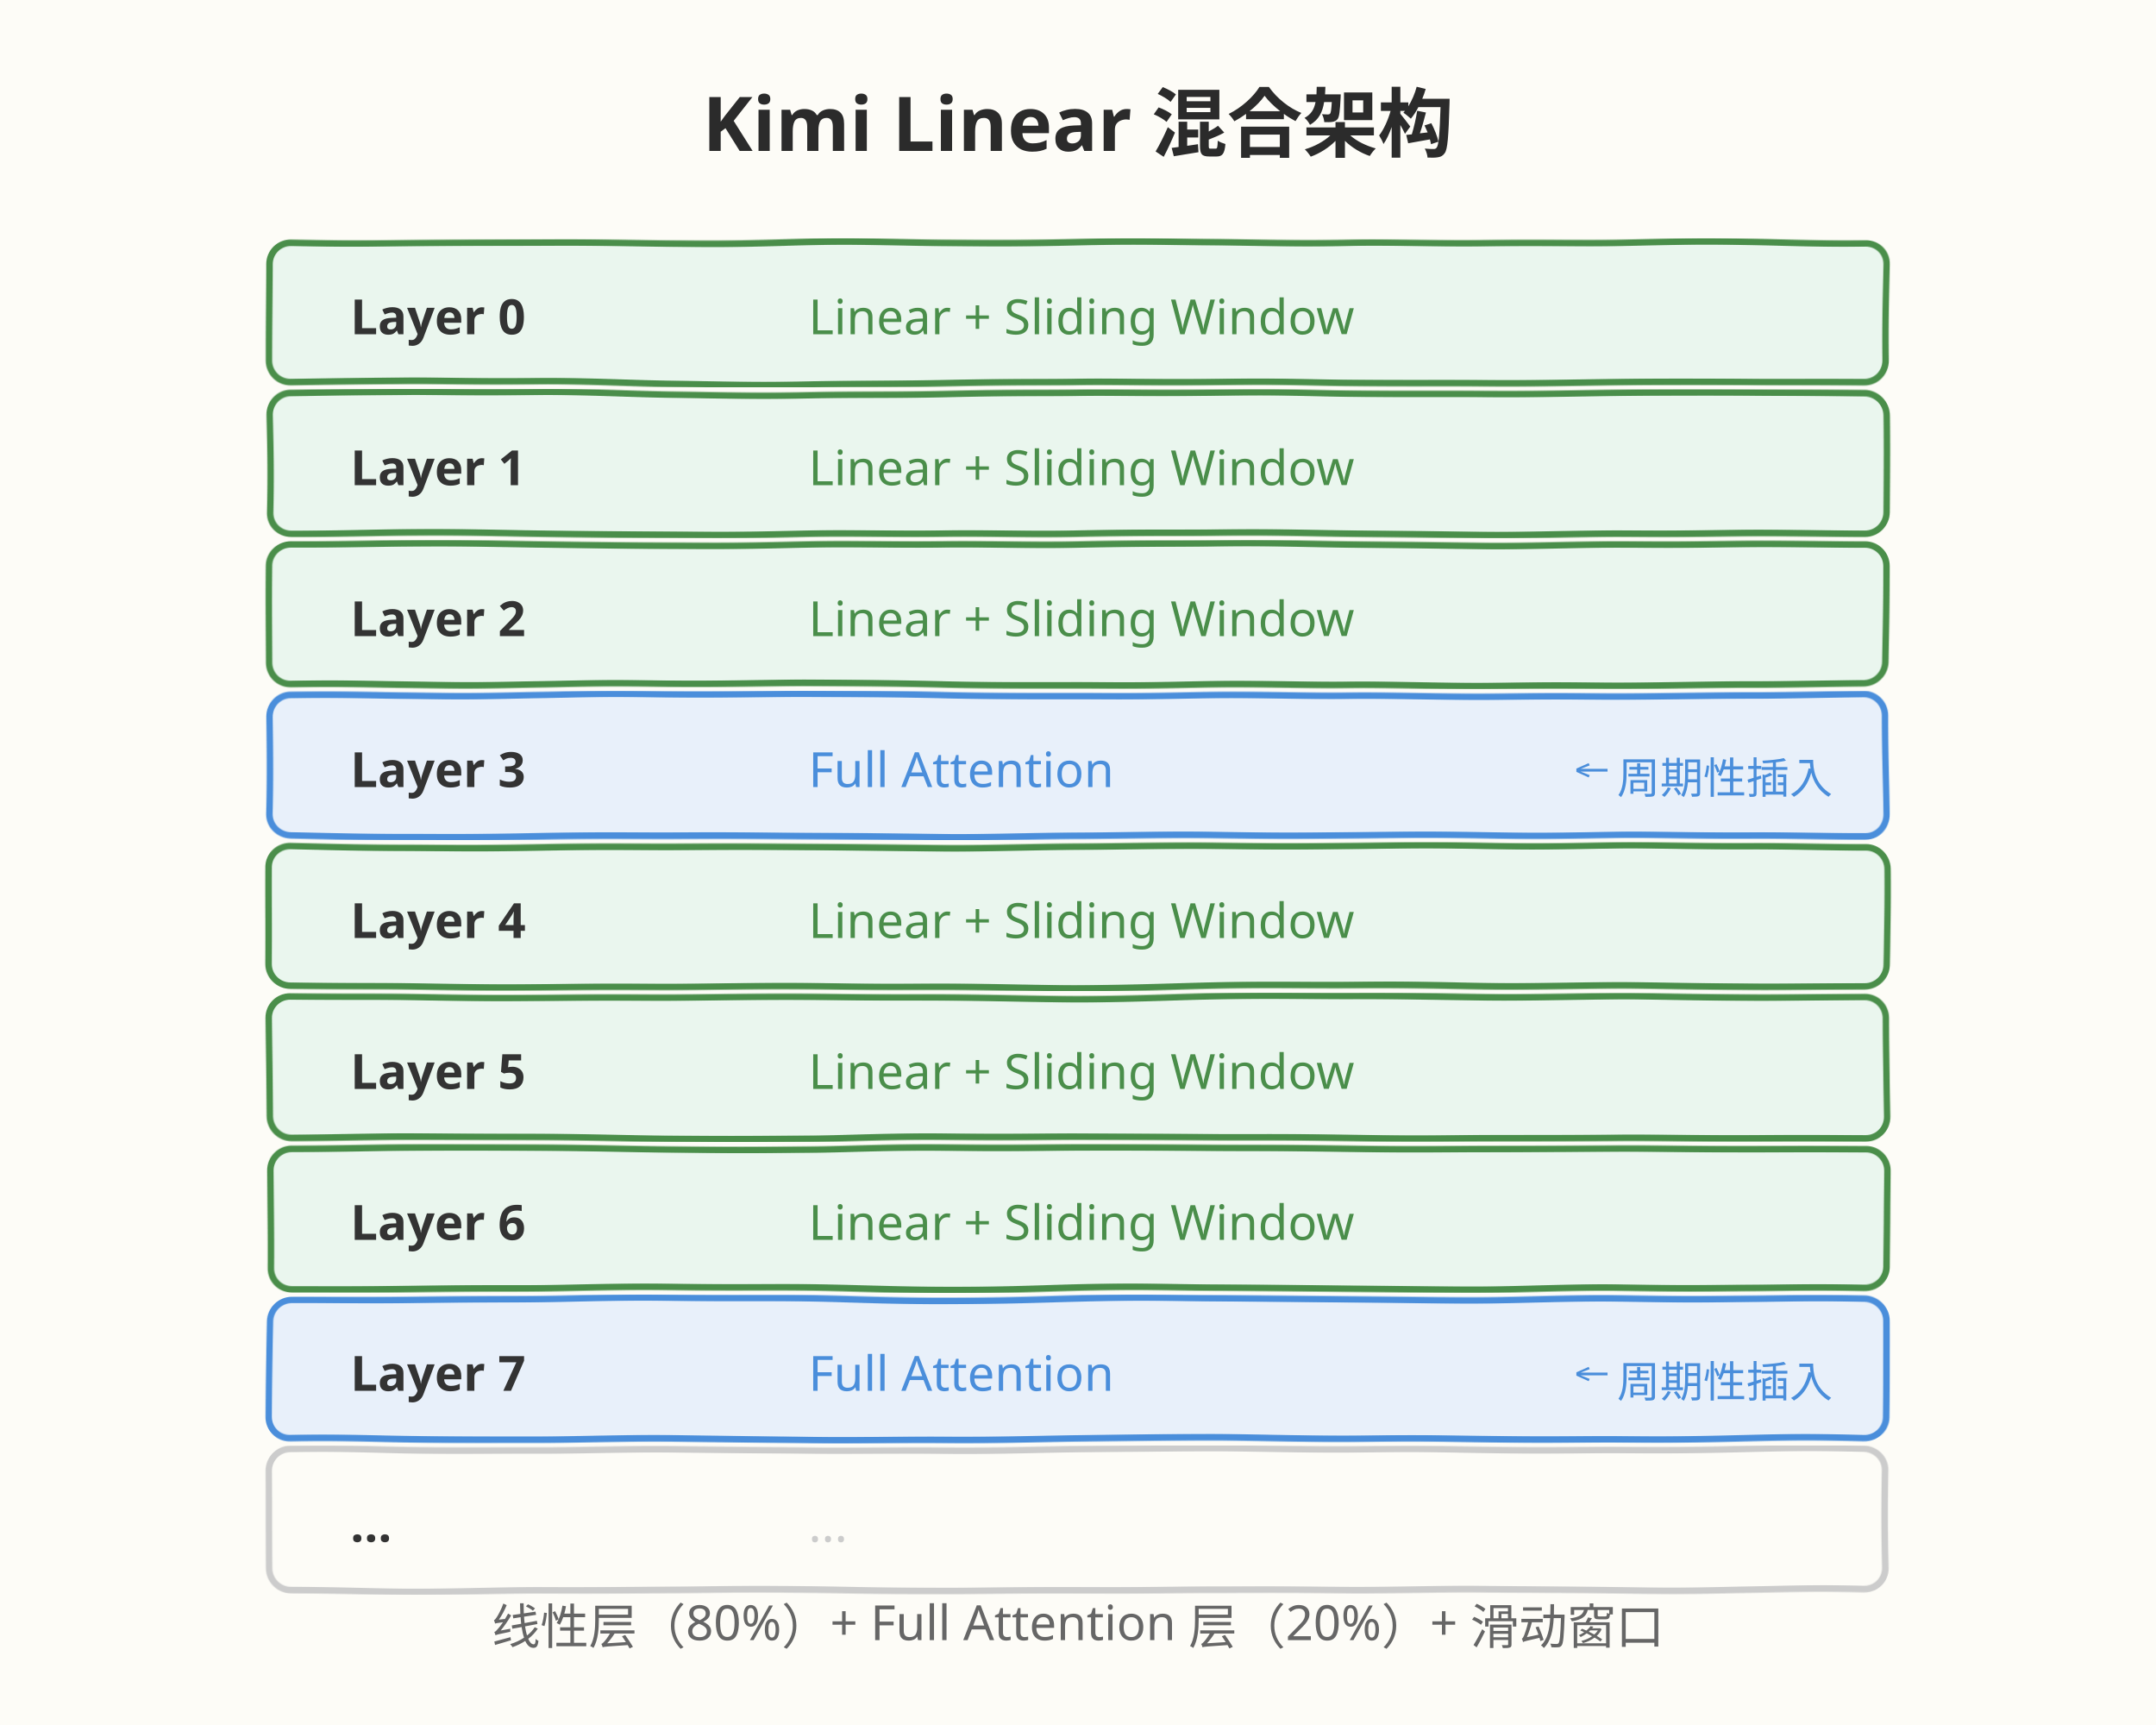
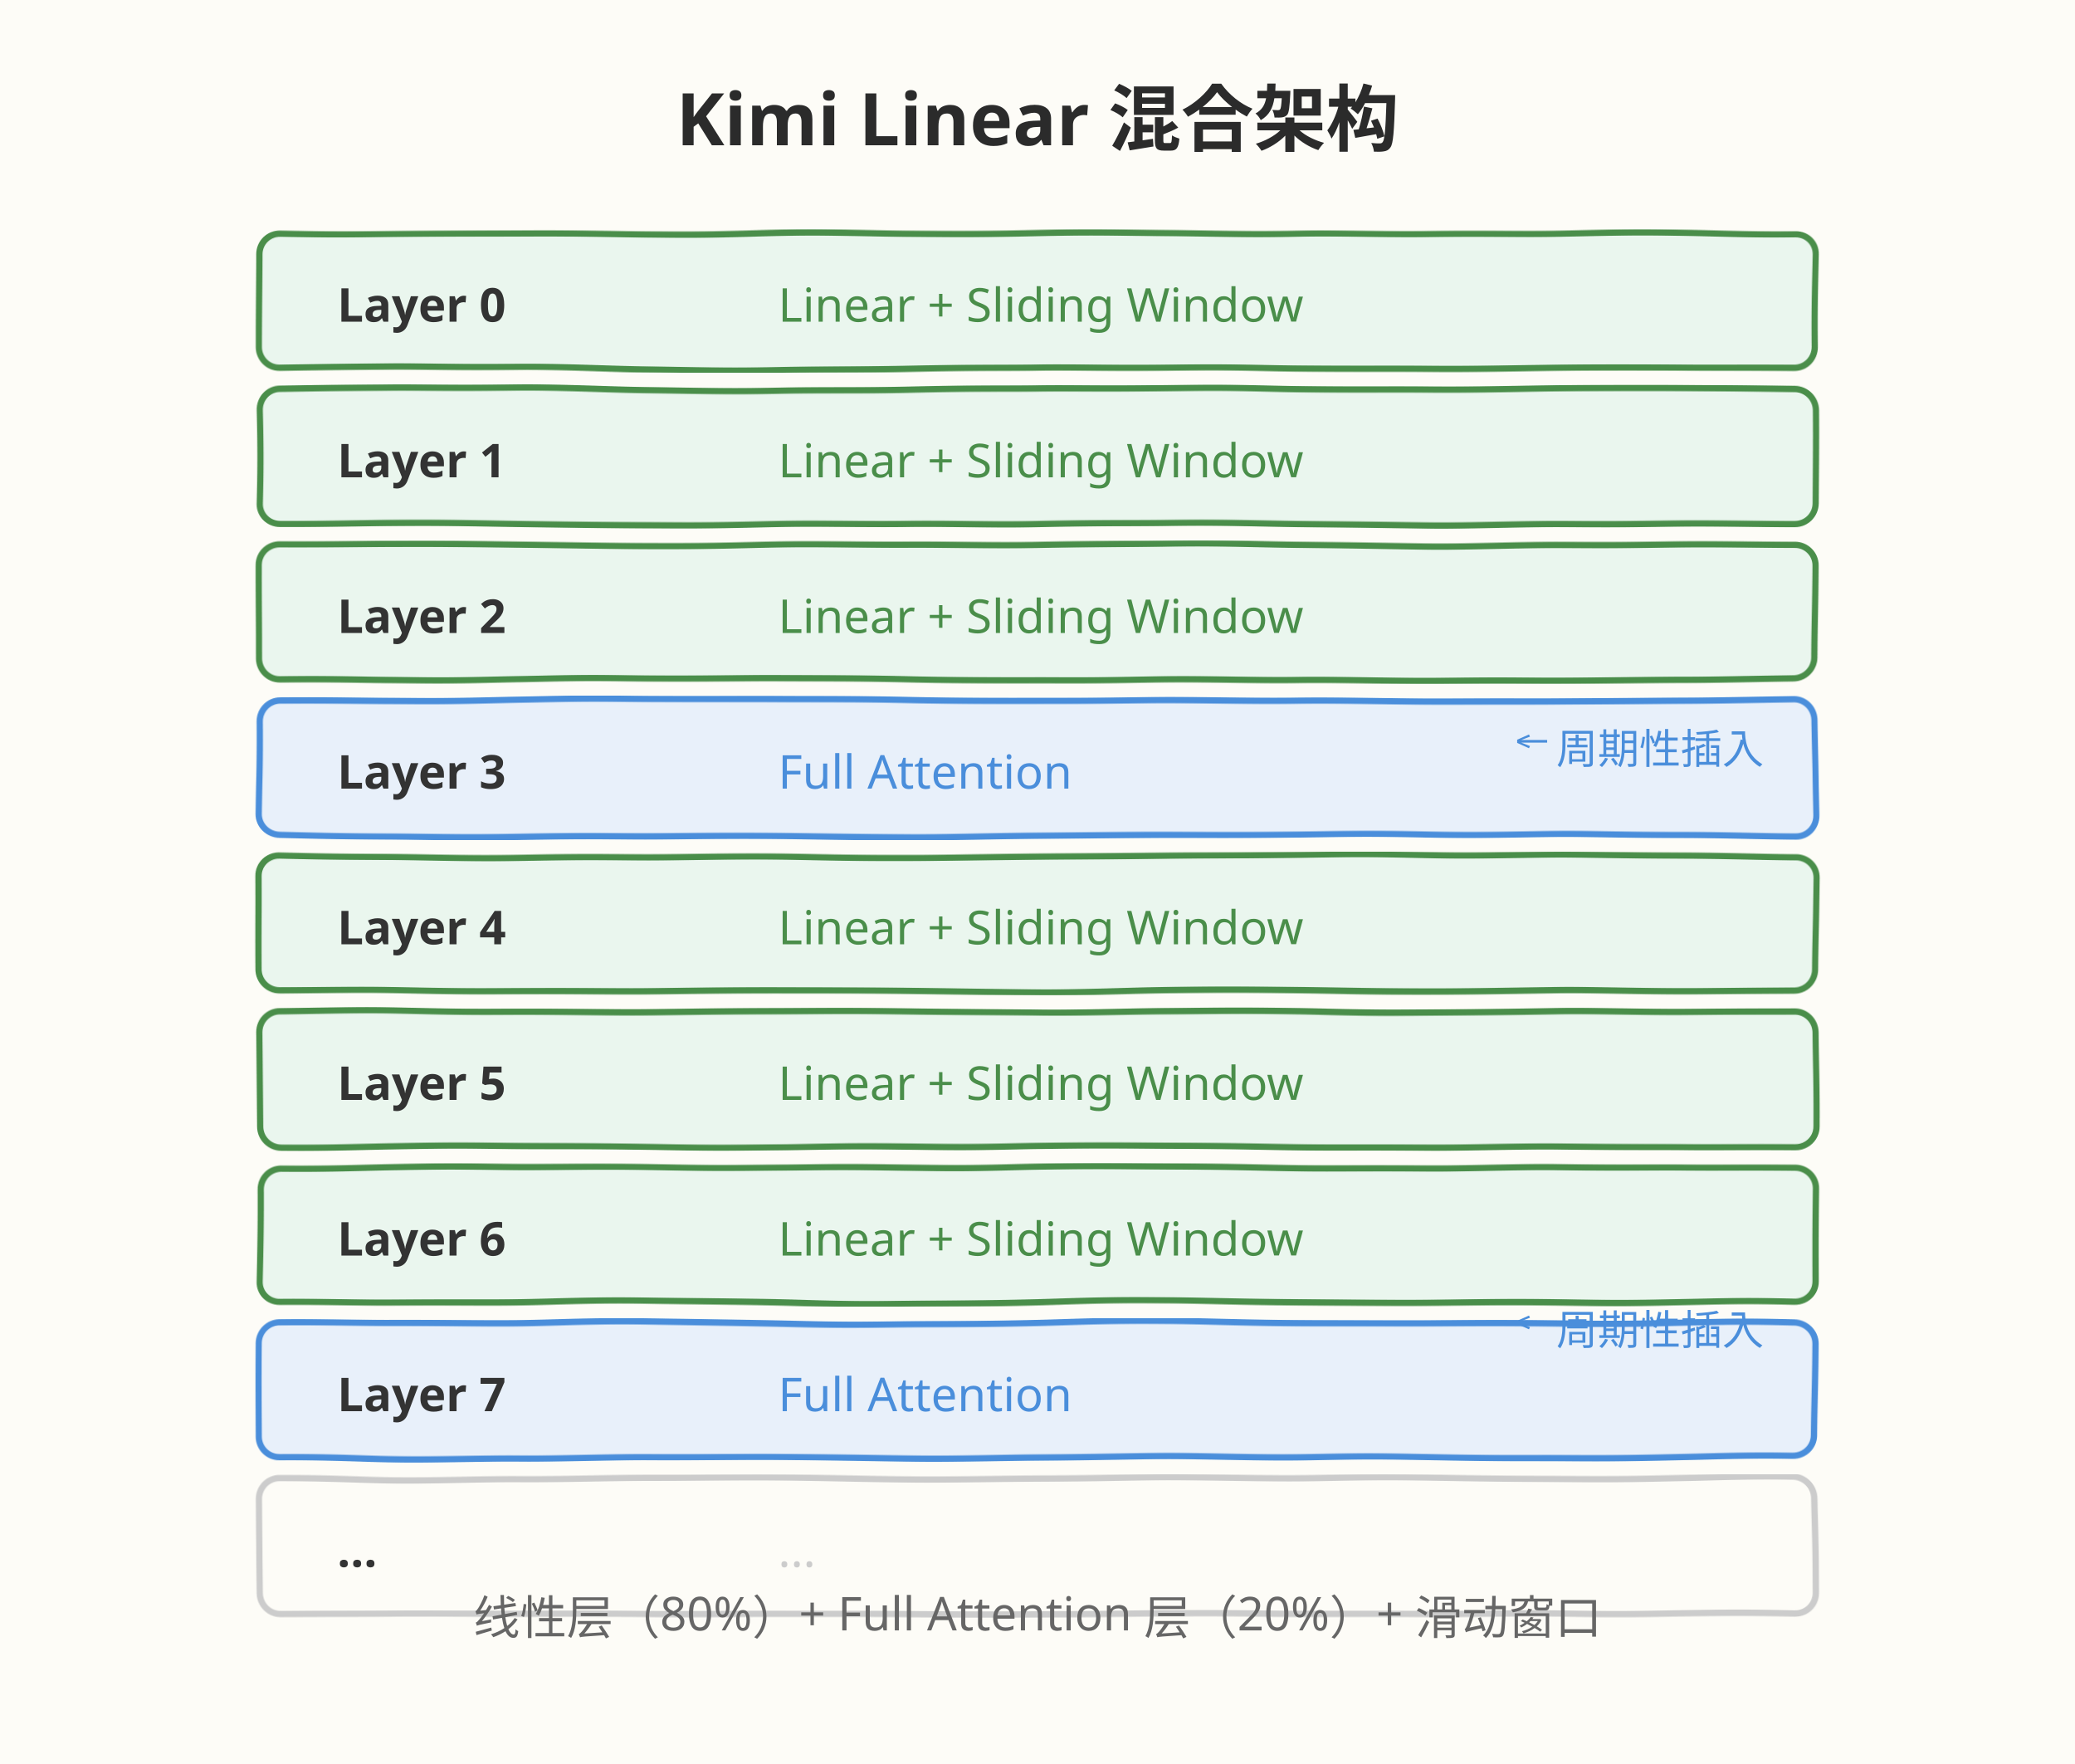
- <svg xmlns="http://www.w3.org/2000/svg" viewBox="0 0 400 320" font-family="'Comic Sans MS','Marker Felt','Segoe UI','Kaiti SC',楷体,cursive">
+ <svg xmlns="http://www.w3.org/2000/svg" viewBox="0 0 400 340" font-family="'Comic Sans MS','Marker Felt','Segoe UI','Kaiti SC',楷体,cursive">
  <defs>
    <filter id="sk" x="-3%" y="-3%" width="106%" height="106%">
      <feTurbulence type="fractalNoise" baseFrequency="0.02" numOctaves="2" seed="42" result="n" />
      <feDisplacementMap in="SourceGraphic" in2="n" scale="1.5" />
    </filter>
    <marker id="ar" markerWidth="9" markerHeight="9" refX="7" refY="4.5" orient="auto">
      <path d="M0,0 L9,4.5 L0,9 z" fill="#5a5a5a" />
    </marker>
    <marker id="ard" markerWidth="9" markerHeight="9" refX="7" refY="4.5" orient="auto">
      <path d="M0,0 L9,4.5 L0,9 z" fill="#b85450" />
    </marker>
  </defs>
-   <rect width="400" height="320" fill="#fdfcf7" />
+   <rect width="400" height="340" fill="#fdfcf7" />
  <text x="200" y="28" text-anchor="middle" font-size="14" fill="#2b2b2b" font-weight="bold">Kimi Linear 混合架构</text>
  <g filter="url(#sk)">
    <rect x="50" y="45" width="300" height="26" rx="4" fill="#eaf6ee" stroke="#4a8e4a" stroke-width="1.2" />
  </g>
  <text x="65" y="62" text-anchor="start" font-size="9" fill="#333" font-weight="bold">Layer 0</text>
  <text x="150" y="62" text-anchor="start" font-size="9" fill="#4a8e4a">Linear + Sliding Window</text>
  <g filter="url(#sk)">
-     <rect x="50" y="73" width="300" height="26" rx="4" fill="#eaf6ee" stroke="#4a8e4a" stroke-width="1.2" />
+     <rect x="50" y="75" width="300" height="26" rx="4" fill="#eaf6ee" stroke="#4a8e4a" stroke-width="1.2" />
  </g>
-   <text x="65" y="90" text-anchor="start" font-size="9" fill="#333" font-weight="bold">Layer 1</text>
-   <text x="150" y="90" text-anchor="start" font-size="9" fill="#4a8e4a">Linear + Sliding Window</text>
+   <text x="65" y="92" text-anchor="start" font-size="9" fill="#333" font-weight="bold">Layer 1</text>
+   <text x="150" y="92" text-anchor="start" font-size="9" fill="#4a8e4a">Linear + Sliding Window</text>
  <g filter="url(#sk)">
-     <rect x="50" y="101" width="300" height="26" rx="4" fill="#eaf6ee" stroke="#4a8e4a" stroke-width="1.2" />
+     <rect x="50" y="105" width="300" height="26" rx="4" fill="#eaf6ee" stroke="#4a8e4a" stroke-width="1.2" />
  </g>
-   <text x="65" y="118" text-anchor="start" font-size="9" fill="#333" font-weight="bold">Layer 2</text>
-   <text x="150" y="118" text-anchor="start" font-size="9" fill="#4a8e4a">Linear + Sliding Window</text>
+   <text x="65" y="122" text-anchor="start" font-size="9" fill="#333" font-weight="bold">Layer 2</text>
+   <text x="150" y="122" text-anchor="start" font-size="9" fill="#4a8e4a">Linear + Sliding Window</text>
  <g filter="url(#sk)">
-     <rect x="50" y="129" width="300" height="26" rx="4" fill="#e8f0fa" stroke="#4a8edb" stroke-width="1.2" />
+     <rect x="50" y="135" width="300" height="26" rx="4" fill="#e8f0fa" stroke="#4a8edb" stroke-width="1.2" />
  </g>
-   <text x="65" y="146" text-anchor="start" font-size="9" fill="#333" font-weight="bold">Layer 3</text>
-   <text x="150" y="146" text-anchor="start" font-size="9" fill="#4a8edb">Full Attention</text>
+   <text x="65" y="152" text-anchor="start" font-size="9" fill="#333" font-weight="bold">Layer 3</text>
+   <text x="150" y="152" text-anchor="start" font-size="9" fill="#4a8edb">Full Attention</text>
  <text x="340" y="146" text-anchor="end" font-size="8" fill="#4a8edb">← 周期性插入</text>
  <g filter="url(#sk)">
-     <rect x="50" y="157" width="300" height="26" rx="4" fill="#eaf6ee" stroke="#4a8e4a" stroke-width="1.2" />
+     <rect x="50" y="165" width="300" height="26" rx="4" fill="#eaf6ee" stroke="#4a8e4a" stroke-width="1.2" />
  </g>
-   <text x="65" y="174" text-anchor="start" font-size="9" fill="#333" font-weight="bold">Layer 4</text>
-   <text x="150" y="174" text-anchor="start" font-size="9" fill="#4a8e4a">Linear + Sliding Window</text>
+   <text x="65" y="182" text-anchor="start" font-size="9" fill="#333" font-weight="bold">Layer 4</text>
+   <text x="150" y="182" text-anchor="start" font-size="9" fill="#4a8e4a">Linear + Sliding Window</text>
  <g filter="url(#sk)">
-     <rect x="50" y="185" width="300" height="26" rx="4" fill="#eaf6ee" stroke="#4a8e4a" stroke-width="1.2" />
+     <rect x="50" y="195" width="300" height="26" rx="4" fill="#eaf6ee" stroke="#4a8e4a" stroke-width="1.2" />
  </g>
-   <text x="65" y="202" text-anchor="start" font-size="9" fill="#333" font-weight="bold">Layer 5</text>
-   <text x="150" y="202" text-anchor="start" font-size="9" fill="#4a8e4a">Linear + Sliding Window</text>
+   <text x="65" y="212" text-anchor="start" font-size="9" fill="#333" font-weight="bold">Layer 5</text>
+   <text x="150" y="212" text-anchor="start" font-size="9" fill="#4a8e4a">Linear + Sliding Window</text>
  <g filter="url(#sk)">
-     <rect x="50" y="213" width="300" height="26" rx="4" fill="#eaf6ee" stroke="#4a8e4a" stroke-width="1.2" />
+     <rect x="50" y="225" width="300" height="26" rx="4" fill="#eaf6ee" stroke="#4a8e4a" stroke-width="1.2" />
  </g>
-   <text x="65" y="230" text-anchor="start" font-size="9" fill="#333" font-weight="bold">Layer 6</text>
-   <text x="150" y="230" text-anchor="start" font-size="9" fill="#4a8e4a">Linear + Sliding Window</text>
+   <text x="65" y="242" text-anchor="start" font-size="9" fill="#333" font-weight="bold">Layer 6</text>
+   <text x="150" y="242" text-anchor="start" font-size="9" fill="#4a8e4a">Linear + Sliding Window</text>
  <g filter="url(#sk)">
-     <rect x="50" y="241" width="300" height="26" rx="4" fill="#e8f0fa" stroke="#4a8edb" stroke-width="1.2" />
+     <rect x="50" y="255" width="300" height="26" rx="4" fill="#e8f0fa" stroke="#4a8edb" stroke-width="1.2" />
  </g>
-   <text x="65" y="258" text-anchor="start" font-size="9" fill="#333" font-weight="bold">Layer 7</text>
-   <text x="150" y="258" text-anchor="start" font-size="9" fill="#4a8edb">Full Attention</text>
+   <text x="65" y="272" text-anchor="start" font-size="9" fill="#333" font-weight="bold">Layer 7</text>
+   <text x="150" y="272" text-anchor="start" font-size="9" fill="#4a8edb">Full Attention</text>
  <text x="340" y="258" text-anchor="end" font-size="8" fill="#4a8edb">← 周期性插入</text>
  <g filter="url(#sk)">
-     <rect x="50" y="269" width="300" height="26" rx="4" fill="#fdfcf7" stroke="#ccc" stroke-width="1.2" />
+     <rect x="50" y="285" width="300" height="26" rx="4" fill="#fdfcf7" stroke="#ccc" stroke-width="1.2" />
  </g>
-   <text x="65" y="286" text-anchor="start" font-size="9" fill="#333" font-weight="bold">...</text>
-   <text x="150" y="286" text-anchor="start" font-size="9" fill="#ccc">...</text>
-   <text x="200" y="305" text-anchor="middle" font-size="9" fill="#666">线性层（80%）+ Full Attention 层（20%）+ 滑动窗口</text>
+   <text x="65" y="302" text-anchor="start" font-size="9" fill="#333" font-weight="bold">...</text>
+   <text x="150" y="302" text-anchor="start" font-size="9" fill="#ccc">...</text>
+   <text x="200" y="315" text-anchor="middle" font-size="9" fill="#666">线性层（80%）+ Full Attention 层（20%）+ 滑动窗口</text>
</svg>
